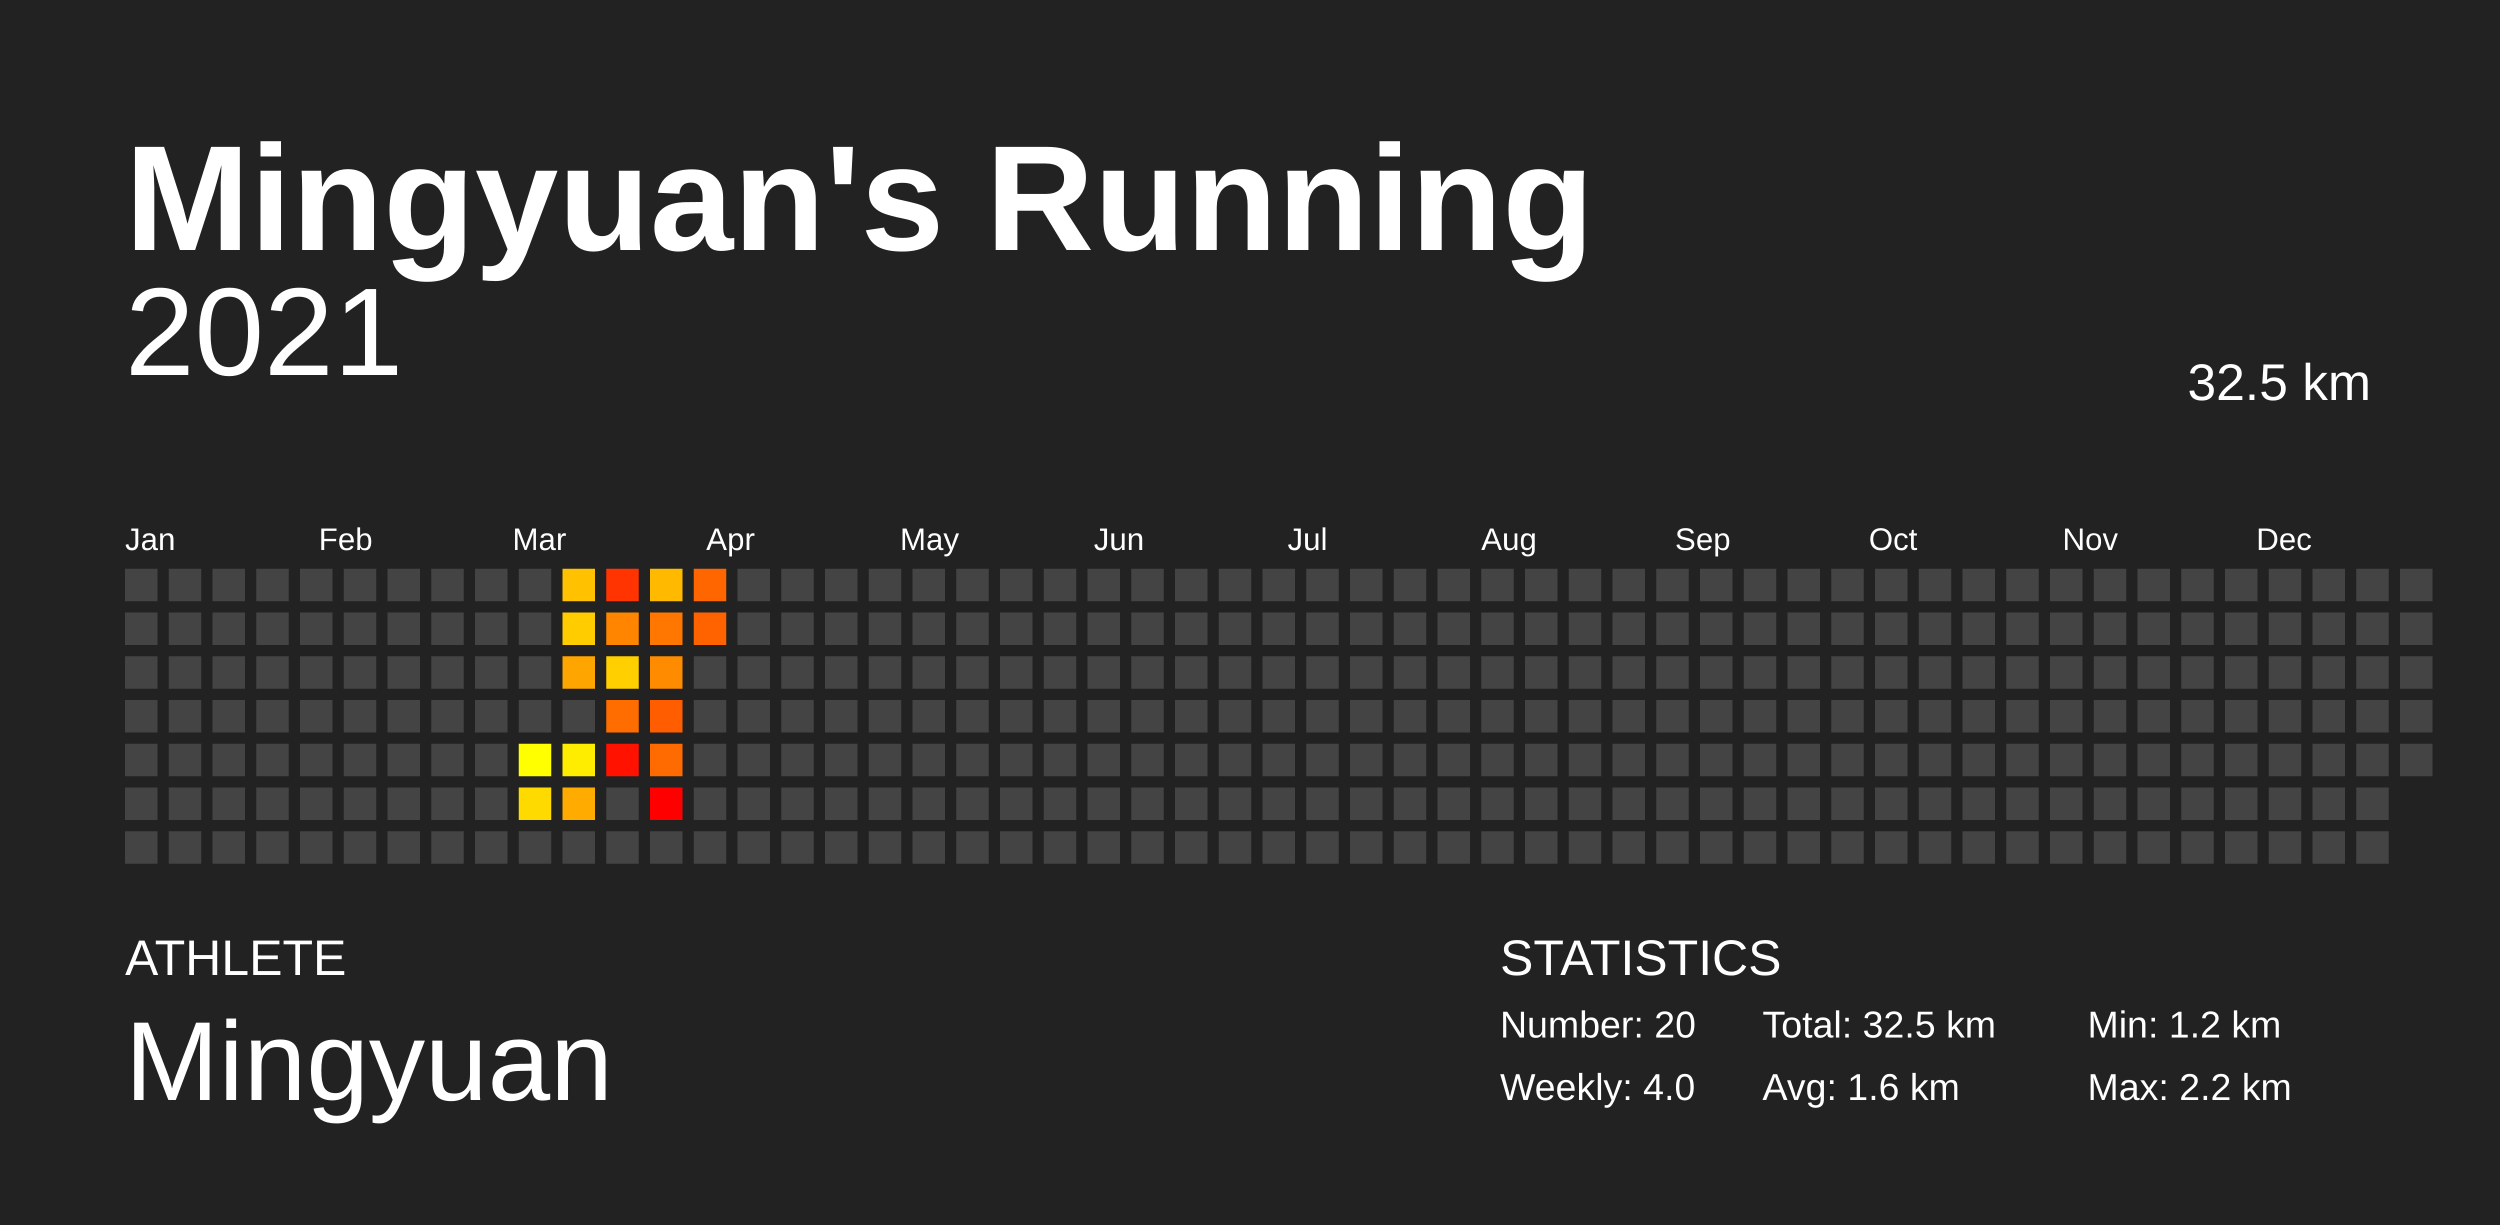
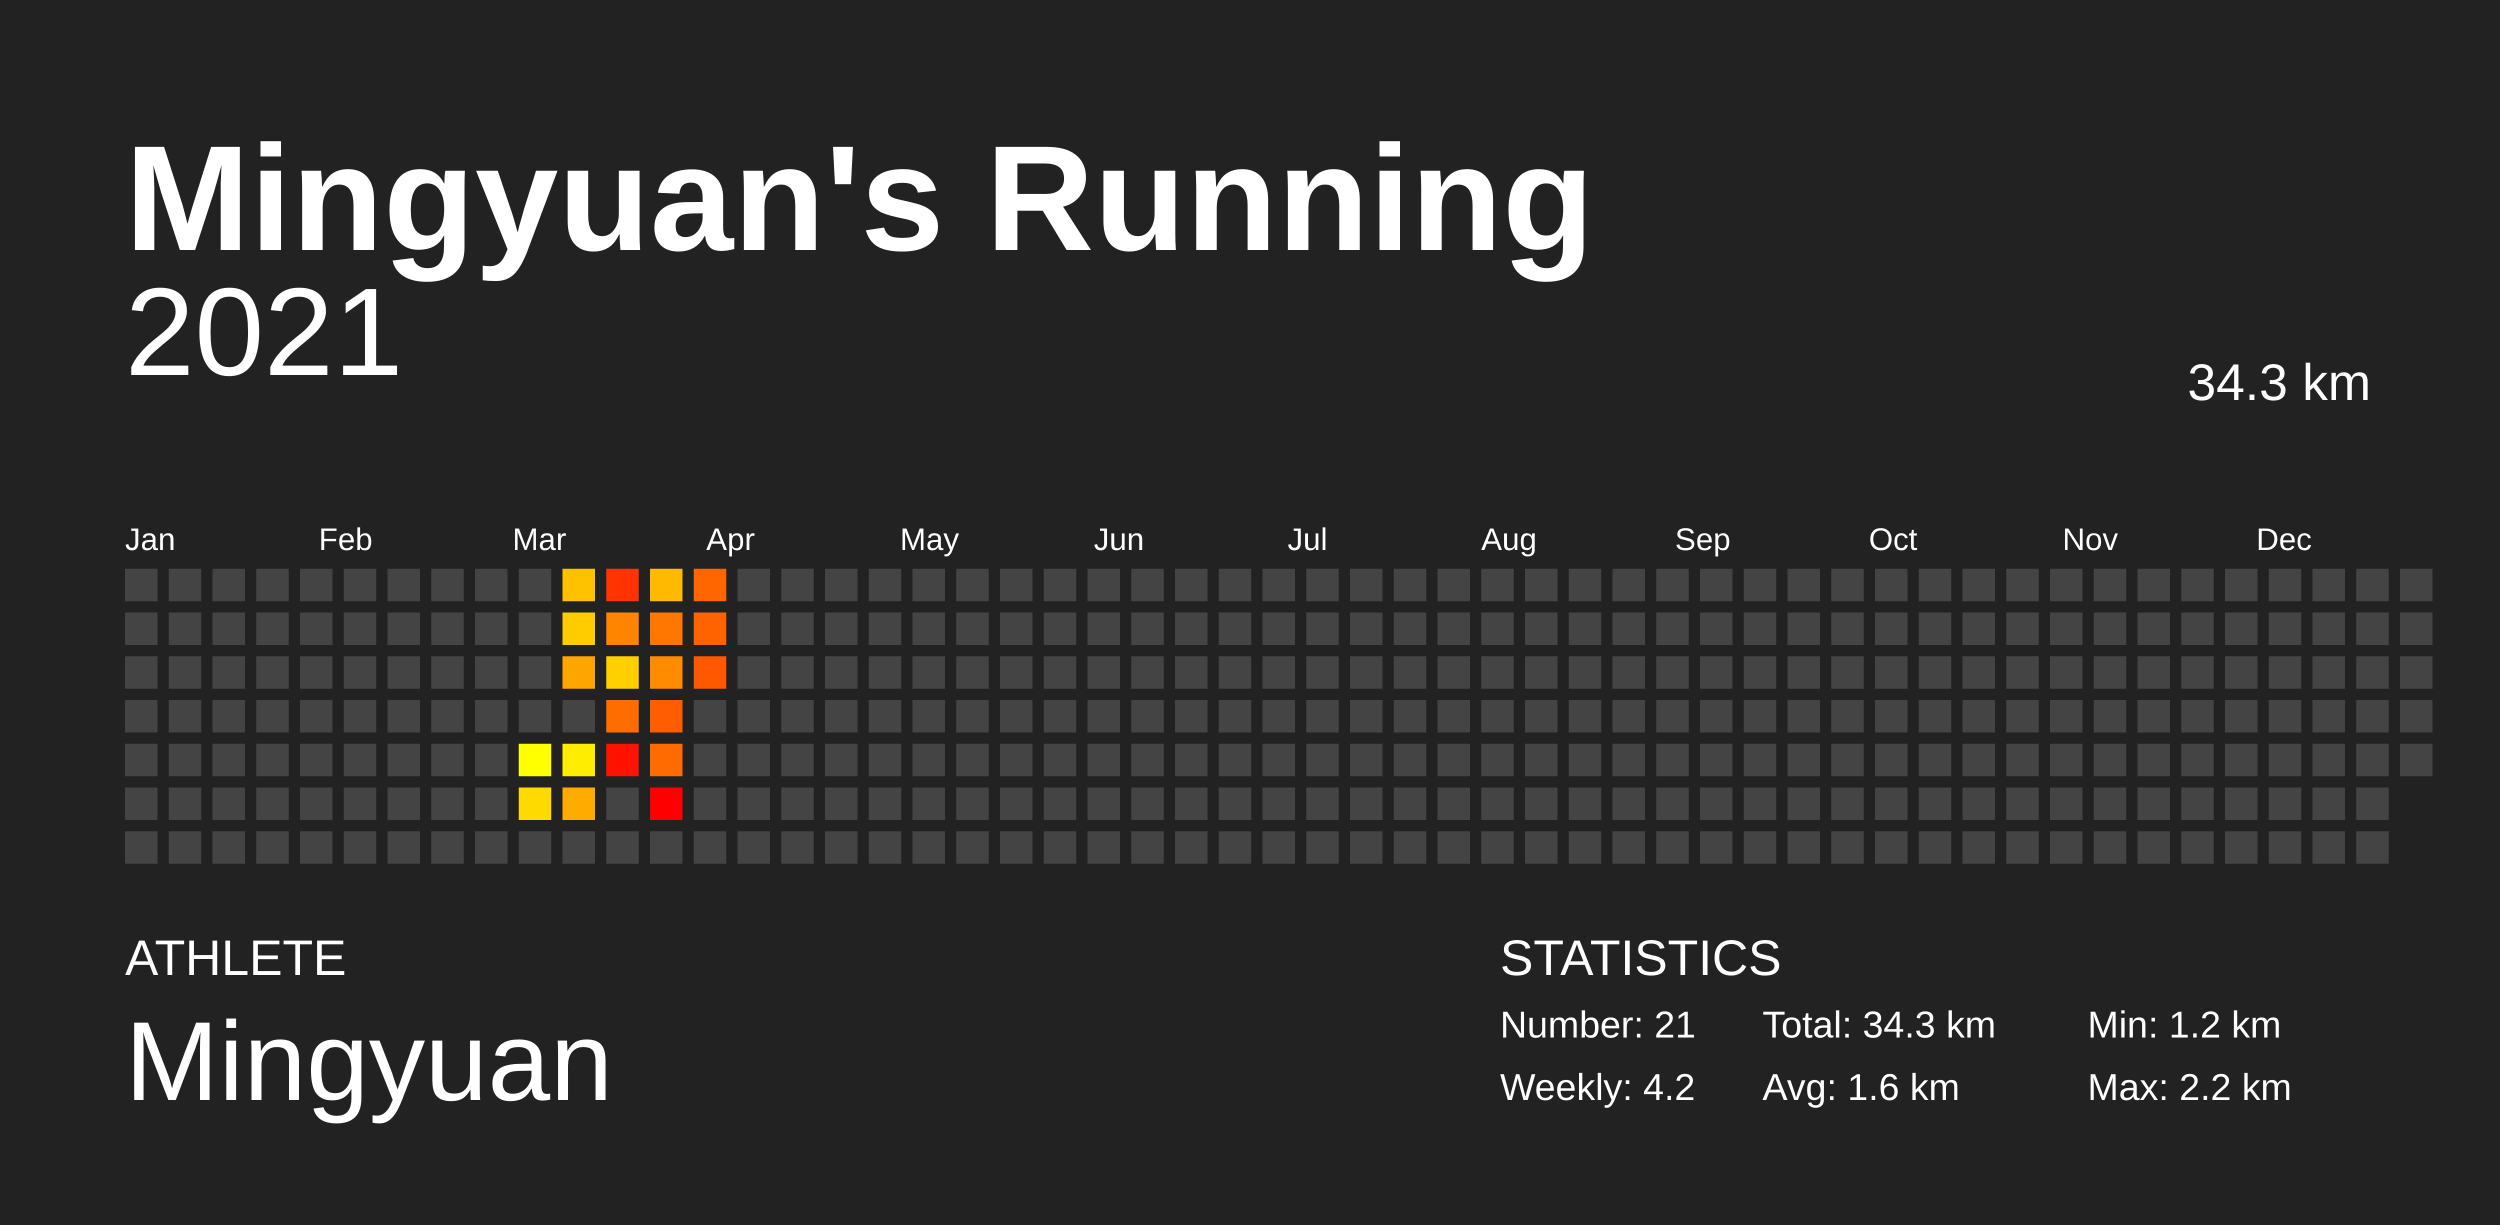
<svg xmlns="http://www.w3.org/2000/svg" baseProfile="full" height="98mm" version="1.1" viewBox="0,0,200,98" width="200mm">
  <defs />
  <rect fill="#222222" height="98" width="200" x="0" y="0" />
  <text fill="#FFFFFF" style="font-size:12px; font-family:Arial; font-weight:bold;" x="10" y="20">Mingyuan's Running</text>
  <text fill="#FFFFFF" style="font-size:4px; font-family:Arial" x="10" y="78">ATHLETE</text>
  <text fill="#FFFFFF" style="font-size:9px; font-family:Arial" x="10" y="88">Mingyuan</text>
  <text fill="#FFFFFF" style="font-size:4px; font-family:Arial" x="120" y="78">STATISTICS</text>
-   <text fill="#FFFFFF" style="font-size:3px; font-family:Arial" x="120" y="83">Number: 20</text>
-   <text fill="#FFFFFF" style="font-size:3px; font-family:Arial" x="120" y="88">Weekly: 4.0</text>
-   <text fill="#FFFFFF" style="font-size:3px; font-family:Arial" x="141" y="83">Total: 32.5 km</text>
+   <text fill="#FFFFFF" style="font-size:3px; font-family:Arial" x="120" y="83">Number: 21</text>
+   <text fill="#FFFFFF" style="font-size:3px; font-family:Arial" x="120" y="88">Weekly: 4.2</text>
+   <text fill="#FFFFFF" style="font-size:3px; font-family:Arial" x="141" y="83">Total: 34.3 km</text>
  <text fill="#FFFFFF" style="font-size:3px; font-family:Arial" x="141" y="88">Avg: 1.6 km</text>
  <text fill="#FFFFFF" style="font-size:3px; font-family:Arial" x="167" y="83">Min: 1.2 km</text>
  <text fill="#FFFFFF" style="font-size:3px; font-family:Arial" x="167" y="88">Max: 2.2 km</text>
  <text alignment-baseline="hanging" fill="#FFFFFF" style="font-size:10.0px; font-family:Arial;" x="10" y="30">2021</text>
-   <text alignment-baseline="hanging" fill="#FFFFFF" style="font-size:4.125px; font-family:Arial;" x="175" y="32">32.5 km</text>
+   <text alignment-baseline="hanging" fill="#FFFFFF" style="font-size:4.125px; font-family:Arial;" x="175" y="32">34.3 km</text>
  <text fill="#FFFFFF" style="font-size:2.5px; font-family:Arial" x="10.0" y="44">Jan</text>
  <text fill="#FFFFFF" style="font-size:2.5px; font-family:Arial" x="25.5" y="44">Feb</text>
  <text fill="#FFFFFF" style="font-size:2.5px; font-family:Arial" x="41.0" y="44">Mar</text>
  <text fill="#FFFFFF" style="font-size:2.5px; font-family:Arial" x="56.5" y="44">Apr</text>
  <text fill="#FFFFFF" style="font-size:2.5px; font-family:Arial" x="72.0" y="44">May</text>
  <text fill="#FFFFFF" style="font-size:2.5px; font-family:Arial" x="87.5" y="44">Jun</text>
  <text fill="#FFFFFF" style="font-size:2.5px; font-family:Arial" x="103.0" y="44">Jul</text>
  <text fill="#FFFFFF" style="font-size:2.5px; font-family:Arial" x="118.5" y="44">Aug</text>
  <text fill="#FFFFFF" style="font-size:2.5px; font-family:Arial" x="134.0" y="44">Sep</text>
  <text fill="#FFFFFF" style="font-size:2.5px; font-family:Arial" x="149.5" y="44">Oct</text>
  <text fill="#FFFFFF" style="font-size:2.5px; font-family:Arial" x="165.0" y="44">Nov</text>
  <text fill="#FFFFFF" style="font-size:2.5px; font-family:Arial" x="180.5" y="44">Dec</text>
  <rect fill="#444444" height="2.6" width="2.6" x="10.0" y="45.5" />
  <rect fill="#444444" height="2.6" width="2.6" x="10.0" y="49.0" />
  <rect fill="#444444" height="2.6" width="2.6" x="10.0" y="52.5" />
  <rect fill="#444444" height="2.6" width="2.6" x="10.0" y="56.0" />
  <rect fill="#444444" height="2.6" width="2.6" x="10.0" y="59.5" />
  <rect fill="#444444" height="2.6" width="2.6" x="10.0" y="63.0" />
  <rect fill="#444444" height="2.6" width="2.6" x="10.0" y="66.5" />
  <rect fill="#444444" height="2.6" width="2.6" x="13.5" y="45.5" />
  <rect fill="#444444" height="2.6" width="2.6" x="13.5" y="49.0" />
  <rect fill="#444444" height="2.6" width="2.6" x="13.5" y="52.5" />
  <rect fill="#444444" height="2.6" width="2.6" x="13.5" y="56.0" />
  <rect fill="#444444" height="2.6" width="2.6" x="13.5" y="59.5" />
  <rect fill="#444444" height="2.6" width="2.6" x="13.5" y="63.0" />
  <rect fill="#444444" height="2.6" width="2.6" x="13.5" y="66.5" />
  <rect fill="#444444" height="2.6" width="2.6" x="17.0" y="45.5" />
  <rect fill="#444444" height="2.6" width="2.6" x="17.0" y="49.0" />
  <rect fill="#444444" height="2.6" width="2.6" x="17.0" y="52.5" />
  <rect fill="#444444" height="2.6" width="2.6" x="17.0" y="56.0" />
  <rect fill="#444444" height="2.6" width="2.6" x="17.0" y="59.5" />
  <rect fill="#444444" height="2.6" width="2.6" x="17.0" y="63.0" />
  <rect fill="#444444" height="2.6" width="2.6" x="17.0" y="66.5" />
  <rect fill="#444444" height="2.6" width="2.6" x="20.5" y="45.5" />
  <rect fill="#444444" height="2.6" width="2.6" x="20.5" y="49.0" />
  <rect fill="#444444" height="2.6" width="2.6" x="20.5" y="52.5" />
  <rect fill="#444444" height="2.6" width="2.6" x="20.5" y="56.0" />
  <rect fill="#444444" height="2.6" width="2.6" x="20.5" y="59.5" />
  <rect fill="#444444" height="2.6" width="2.6" x="20.5" y="63.0" />
  <rect fill="#444444" height="2.6" width="2.6" x="20.5" y="66.5" />
  <rect fill="#444444" height="2.6" width="2.6" x="24.0" y="45.5" />
  <rect fill="#444444" height="2.6" width="2.6" x="24.0" y="49.0" />
  <rect fill="#444444" height="2.6" width="2.6" x="24.0" y="52.5" />
  <rect fill="#444444" height="2.6" width="2.6" x="24.0" y="56.0" />
  <rect fill="#444444" height="2.6" width="2.6" x="24.0" y="59.5" />
  <rect fill="#444444" height="2.6" width="2.6" x="24.0" y="63.0" />
  <rect fill="#444444" height="2.6" width="2.6" x="24.0" y="66.5" />
  <rect fill="#444444" height="2.6" width="2.6" x="27.5" y="45.5" />
  <rect fill="#444444" height="2.6" width="2.6" x="27.5" y="49.0" />
  <rect fill="#444444" height="2.6" width="2.6" x="27.5" y="52.5" />
  <rect fill="#444444" height="2.6" width="2.6" x="27.5" y="56.0" />
  <rect fill="#444444" height="2.6" width="2.6" x="27.5" y="59.5" />
  <rect fill="#444444" height="2.6" width="2.6" x="27.5" y="63.0" />
  <rect fill="#444444" height="2.6" width="2.6" x="27.5" y="66.5" />
  <rect fill="#444444" height="2.6" width="2.6" x="31.0" y="45.5" />
  <rect fill="#444444" height="2.6" width="2.6" x="31.0" y="49.0" />
  <rect fill="#444444" height="2.6" width="2.6" x="31.0" y="52.5" />
  <rect fill="#444444" height="2.6" width="2.6" x="31.0" y="56.0" />
  <rect fill="#444444" height="2.6" width="2.6" x="31.0" y="59.5" />
  <rect fill="#444444" height="2.6" width="2.6" x="31.0" y="63.0" />
  <rect fill="#444444" height="2.6" width="2.6" x="31.0" y="66.5" />
  <rect fill="#444444" height="2.6" width="2.6" x="34.5" y="45.5" />
  <rect fill="#444444" height="2.6" width="2.6" x="34.5" y="49.0" />
  <rect fill="#444444" height="2.6" width="2.6" x="34.5" y="52.5" />
  <rect fill="#444444" height="2.6" width="2.6" x="34.5" y="56.0" />
  <rect fill="#444444" height="2.6" width="2.6" x="34.5" y="59.5" />
  <rect fill="#444444" height="2.6" width="2.6" x="34.5" y="63.0" />
  <rect fill="#444444" height="2.6" width="2.6" x="34.5" y="66.5" />
  <rect fill="#444444" height="2.6" width="2.6" x="38.0" y="45.5" />
  <rect fill="#444444" height="2.6" width="2.6" x="38.0" y="49.0" />
  <rect fill="#444444" height="2.6" width="2.6" x="38.0" y="52.5" />
  <rect fill="#444444" height="2.6" width="2.6" x="38.0" y="56.0" />
  <rect fill="#444444" height="2.6" width="2.6" x="38.0" y="59.5" />
  <rect fill="#444444" height="2.6" width="2.6" x="38.0" y="63.0" />
  <rect fill="#444444" height="2.6" width="2.6" x="38.0" y="66.5" />
  <rect fill="#444444" height="2.6" width="2.6" x="41.5" y="45.5" />
  <rect fill="#444444" height="2.6" width="2.6" x="41.5" y="49.0" />
  <rect fill="#444444" height="2.6" width="2.6" x="41.5" y="52.5" />
  <rect fill="#444444" height="2.6" width="2.6" x="41.5" y="56.0" />
  <rect fill="#ffff00" height="2.6" width="2.6" x="41.5" y="59.5" />
  <rect fill="#ffda00" height="2.6" width="2.6" x="41.5" y="63.0" />
  <rect fill="#444444" height="2.6" width="2.6" x="41.5" y="66.5" />
  <rect fill="#ffc100" height="2.6" width="2.6" x="45.0" y="45.5" />
  <rect fill="#ffcc00" height="2.6" width="2.6" x="45.0" y="49.0" />
  <rect fill="#ffa500" height="2.6" width="2.6" x="45.0" y="52.5" />
  <rect fill="#444444" height="2.6" width="2.6" x="45.0" y="56.0" />
  <rect fill="#ffed00" height="2.6" width="2.6" x="45.0" y="59.5" />
  <rect fill="#ffab00" height="2.6" width="2.6" x="45.0" y="63.0" />
  <rect fill="#444444" height="2.6" width="2.6" x="45.0" y="66.5" />
  <rect fill="#ff3400" height="2.6" width="2.6" x="48.5" y="45.5" />
  <rect fill="#ff8500" height="2.6" width="2.6" x="48.5" y="49.0" />
  <rect fill="#ffcf00" height="2.6" width="2.6" x="48.5" y="52.5" />
  <rect fill="#ff6d00" height="2.6" width="2.6" x="48.5" y="56.0" />
  <rect fill="#ff1200" height="2.6" width="2.6" x="48.5" y="59.5" />
  <rect fill="#444444" height="2.6" width="2.6" x="48.5" y="63.0" />
  <rect fill="#444444" height="2.6" width="2.6" x="48.5" y="66.5" />
  <rect fill="#ffba00" height="2.6" width="2.6" x="52.0" y="45.5" />
  <rect fill="#ff7600" height="2.6" width="2.6" x="52.0" y="49.0" />
  <rect fill="#ff8b00" height="2.6" width="2.6" x="52.0" y="52.5" />
  <rect fill="#ff5d00" height="2.6" width="2.6" x="52.0" y="56.0" />
  <rect fill="#ff6b00" height="2.6" width="2.6" x="52.0" y="59.5" />
  <rect fill="#ff0000" height="2.6" width="2.6" x="52.0" y="63.0" />
  <rect fill="#444444" height="2.6" width="2.6" x="52.0" y="66.5" />
  <rect fill="#ff6600" height="2.6" width="2.6" x="55.5" y="45.5" />
  <rect fill="#ff6300" height="2.6" width="2.6" x="55.5" y="49.0" />
-   <rect fill="#444444" height="2.6" width="2.6" x="55.5" y="52.5" />
+   <rect fill="#ff5800" height="2.6" width="2.6" x="55.5" y="52.5" />
  <rect fill="#444444" height="2.6" width="2.6" x="55.5" y="56.0" />
  <rect fill="#444444" height="2.6" width="2.6" x="55.5" y="59.5" />
  <rect fill="#444444" height="2.6" width="2.6" x="55.5" y="63.0" />
  <rect fill="#444444" height="2.6" width="2.6" x="55.5" y="66.5" />
  <rect fill="#444444" height="2.6" width="2.6" x="59.0" y="45.5" />
  <rect fill="#444444" height="2.6" width="2.6" x="59.0" y="49.0" />
  <rect fill="#444444" height="2.6" width="2.6" x="59.0" y="52.5" />
  <rect fill="#444444" height="2.6" width="2.6" x="59.0" y="56.0" />
  <rect fill="#444444" height="2.6" width="2.6" x="59.0" y="59.5" />
  <rect fill="#444444" height="2.6" width="2.6" x="59.0" y="63.0" />
  <rect fill="#444444" height="2.6" width="2.6" x="59.0" y="66.5" />
  <rect fill="#444444" height="2.6" width="2.6" x="62.5" y="45.5" />
  <rect fill="#444444" height="2.6" width="2.6" x="62.5" y="49.0" />
  <rect fill="#444444" height="2.6" width="2.6" x="62.5" y="52.5" />
  <rect fill="#444444" height="2.6" width="2.6" x="62.5" y="56.0" />
  <rect fill="#444444" height="2.6" width="2.6" x="62.5" y="59.5" />
  <rect fill="#444444" height="2.6" width="2.6" x="62.5" y="63.0" />
  <rect fill="#444444" height="2.6" width="2.6" x="62.5" y="66.5" />
  <rect fill="#444444" height="2.6" width="2.6" x="66.0" y="45.5" />
  <rect fill="#444444" height="2.6" width="2.6" x="66.0" y="49.0" />
  <rect fill="#444444" height="2.6" width="2.6" x="66.0" y="52.5" />
  <rect fill="#444444" height="2.6" width="2.6" x="66.0" y="56.0" />
  <rect fill="#444444" height="2.6" width="2.6" x="66.0" y="59.5" />
  <rect fill="#444444" height="2.6" width="2.6" x="66.0" y="63.0" />
  <rect fill="#444444" height="2.6" width="2.6" x="66.0" y="66.5" />
  <rect fill="#444444" height="2.6" width="2.6" x="69.5" y="45.5" />
  <rect fill="#444444" height="2.6" width="2.6" x="69.5" y="49.0" />
  <rect fill="#444444" height="2.6" width="2.6" x="69.5" y="52.5" />
  <rect fill="#444444" height="2.6" width="2.6" x="69.5" y="56.0" />
  <rect fill="#444444" height="2.6" width="2.6" x="69.5" y="59.5" />
  <rect fill="#444444" height="2.6" width="2.6" x="69.5" y="63.0" />
  <rect fill="#444444" height="2.6" width="2.6" x="69.5" y="66.5" />
  <rect fill="#444444" height="2.6" width="2.6" x="73.0" y="45.5" />
  <rect fill="#444444" height="2.6" width="2.6" x="73.0" y="49.0" />
  <rect fill="#444444" height="2.6" width="2.6" x="73.0" y="52.5" />
  <rect fill="#444444" height="2.6" width="2.6" x="73.0" y="56.0" />
  <rect fill="#444444" height="2.6" width="2.6" x="73.0" y="59.5" />
  <rect fill="#444444" height="2.6" width="2.6" x="73.0" y="63.0" />
  <rect fill="#444444" height="2.6" width="2.6" x="73.0" y="66.5" />
  <rect fill="#444444" height="2.6" width="2.6" x="76.5" y="45.5" />
  <rect fill="#444444" height="2.6" width="2.6" x="76.5" y="49.0" />
  <rect fill="#444444" height="2.6" width="2.6" x="76.5" y="52.5" />
  <rect fill="#444444" height="2.6" width="2.6" x="76.5" y="56.0" />
  <rect fill="#444444" height="2.6" width="2.6" x="76.5" y="59.5" />
  <rect fill="#444444" height="2.6" width="2.6" x="76.5" y="63.0" />
  <rect fill="#444444" height="2.6" width="2.6" x="76.5" y="66.5" />
  <rect fill="#444444" height="2.6" width="2.6" x="80.0" y="45.5" />
  <rect fill="#444444" height="2.6" width="2.6" x="80.0" y="49.0" />
  <rect fill="#444444" height="2.6" width="2.6" x="80.0" y="52.5" />
  <rect fill="#444444" height="2.6" width="2.6" x="80.0" y="56.0" />
  <rect fill="#444444" height="2.6" width="2.6" x="80.0" y="59.5" />
  <rect fill="#444444" height="2.6" width="2.6" x="80.0" y="63.0" />
  <rect fill="#444444" height="2.6" width="2.6" x="80.0" y="66.5" />
  <rect fill="#444444" height="2.6" width="2.6" x="83.5" y="45.5" />
  <rect fill="#444444" height="2.6" width="2.6" x="83.5" y="49.0" />
  <rect fill="#444444" height="2.6" width="2.6" x="83.5" y="52.5" />
  <rect fill="#444444" height="2.6" width="2.6" x="83.5" y="56.0" />
  <rect fill="#444444" height="2.6" width="2.6" x="83.5" y="59.5" />
  <rect fill="#444444" height="2.6" width="2.6" x="83.5" y="63.0" />
  <rect fill="#444444" height="2.6" width="2.6" x="83.5" y="66.5" />
  <rect fill="#444444" height="2.6" width="2.6" x="87.0" y="45.5" />
  <rect fill="#444444" height="2.6" width="2.6" x="87.0" y="49.0" />
  <rect fill="#444444" height="2.6" width="2.6" x="87.0" y="52.5" />
  <rect fill="#444444" height="2.6" width="2.6" x="87.0" y="56.0" />
  <rect fill="#444444" height="2.6" width="2.6" x="87.0" y="59.5" />
  <rect fill="#444444" height="2.6" width="2.6" x="87.0" y="63.0" />
  <rect fill="#444444" height="2.6" width="2.6" x="87.0" y="66.5" />
  <rect fill="#444444" height="2.6" width="2.6" x="90.5" y="45.5" />
  <rect fill="#444444" height="2.6" width="2.6" x="90.5" y="49.0" />
  <rect fill="#444444" height="2.6" width="2.6" x="90.5" y="52.5" />
  <rect fill="#444444" height="2.6" width="2.6" x="90.5" y="56.0" />
  <rect fill="#444444" height="2.6" width="2.6" x="90.5" y="59.5" />
  <rect fill="#444444" height="2.6" width="2.6" x="90.5" y="63.0" />
  <rect fill="#444444" height="2.6" width="2.6" x="90.5" y="66.5" />
  <rect fill="#444444" height="2.6" width="2.6" x="94.0" y="45.5" />
  <rect fill="#444444" height="2.6" width="2.6" x="94.0" y="49.0" />
  <rect fill="#444444" height="2.6" width="2.6" x="94.0" y="52.5" />
  <rect fill="#444444" height="2.6" width="2.6" x="94.0" y="56.0" />
  <rect fill="#444444" height="2.6" width="2.6" x="94.0" y="59.5" />
  <rect fill="#444444" height="2.6" width="2.6" x="94.0" y="63.0" />
  <rect fill="#444444" height="2.6" width="2.6" x="94.0" y="66.5" />
  <rect fill="#444444" height="2.6" width="2.6" x="97.5" y="45.5" />
  <rect fill="#444444" height="2.6" width="2.6" x="97.5" y="49.0" />
  <rect fill="#444444" height="2.6" width="2.6" x="97.5" y="52.5" />
  <rect fill="#444444" height="2.6" width="2.6" x="97.5" y="56.0" />
  <rect fill="#444444" height="2.6" width="2.6" x="97.5" y="59.5" />
  <rect fill="#444444" height="2.6" width="2.6" x="97.5" y="63.0" />
  <rect fill="#444444" height="2.6" width="2.6" x="97.5" y="66.5" />
  <rect fill="#444444" height="2.6" width="2.6" x="101.0" y="45.5" />
  <rect fill="#444444" height="2.6" width="2.6" x="101.0" y="49.0" />
  <rect fill="#444444" height="2.6" width="2.6" x="101.0" y="52.5" />
  <rect fill="#444444" height="2.6" width="2.6" x="101.0" y="56.0" />
  <rect fill="#444444" height="2.6" width="2.6" x="101.0" y="59.5" />
  <rect fill="#444444" height="2.6" width="2.6" x="101.0" y="63.0" />
  <rect fill="#444444" height="2.6" width="2.6" x="101.0" y="66.5" />
  <rect fill="#444444" height="2.6" width="2.6" x="104.5" y="45.5" />
  <rect fill="#444444" height="2.6" width="2.6" x="104.5" y="49.0" />
  <rect fill="#444444" height="2.6" width="2.6" x="104.5" y="52.5" />
  <rect fill="#444444" height="2.6" width="2.6" x="104.5" y="56.0" />
  <rect fill="#444444" height="2.6" width="2.6" x="104.5" y="59.5" />
  <rect fill="#444444" height="2.6" width="2.6" x="104.5" y="63.0" />
  <rect fill="#444444" height="2.6" width="2.6" x="104.5" y="66.5" />
  <rect fill="#444444" height="2.6" width="2.6" x="108.0" y="45.5" />
  <rect fill="#444444" height="2.6" width="2.6" x="108.0" y="49.0" />
  <rect fill="#444444" height="2.6" width="2.6" x="108.0" y="52.5" />
  <rect fill="#444444" height="2.6" width="2.6" x="108.0" y="56.0" />
  <rect fill="#444444" height="2.6" width="2.6" x="108.0" y="59.5" />
  <rect fill="#444444" height="2.6" width="2.6" x="108.0" y="63.0" />
  <rect fill="#444444" height="2.6" width="2.6" x="108.0" y="66.5" />
  <rect fill="#444444" height="2.6" width="2.6" x="111.5" y="45.5" />
  <rect fill="#444444" height="2.6" width="2.6" x="111.5" y="49.0" />
  <rect fill="#444444" height="2.6" width="2.6" x="111.5" y="52.5" />
  <rect fill="#444444" height="2.6" width="2.6" x="111.5" y="56.0" />
  <rect fill="#444444" height="2.6" width="2.6" x="111.5" y="59.5" />
  <rect fill="#444444" height="2.6" width="2.6" x="111.5" y="63.0" />
  <rect fill="#444444" height="2.6" width="2.6" x="111.5" y="66.5" />
  <rect fill="#444444" height="2.6" width="2.6" x="115.0" y="45.5" />
  <rect fill="#444444" height="2.6" width="2.6" x="115.0" y="49.0" />
  <rect fill="#444444" height="2.6" width="2.6" x="115.0" y="52.5" />
  <rect fill="#444444" height="2.6" width="2.6" x="115.0" y="56.0" />
  <rect fill="#444444" height="2.6" width="2.6" x="115.0" y="59.5" />
  <rect fill="#444444" height="2.6" width="2.6" x="115.0" y="63.0" />
  <rect fill="#444444" height="2.6" width="2.6" x="115.0" y="66.5" />
  <rect fill="#444444" height="2.6" width="2.6" x="118.5" y="45.5" />
  <rect fill="#444444" height="2.6" width="2.6" x="118.5" y="49.0" />
  <rect fill="#444444" height="2.6" width="2.6" x="118.5" y="52.5" />
  <rect fill="#444444" height="2.6" width="2.6" x="118.5" y="56.0" />
  <rect fill="#444444" height="2.6" width="2.6" x="118.5" y="59.5" />
  <rect fill="#444444" height="2.6" width="2.6" x="118.5" y="63.0" />
  <rect fill="#444444" height="2.6" width="2.6" x="118.5" y="66.5" />
  <rect fill="#444444" height="2.6" width="2.6" x="122.0" y="45.5" />
  <rect fill="#444444" height="2.6" width="2.6" x="122.0" y="49.0" />
  <rect fill="#444444" height="2.6" width="2.6" x="122.0" y="52.5" />
  <rect fill="#444444" height="2.6" width="2.6" x="122.0" y="56.0" />
  <rect fill="#444444" height="2.6" width="2.6" x="122.0" y="59.5" />
  <rect fill="#444444" height="2.6" width="2.6" x="122.0" y="63.0" />
  <rect fill="#444444" height="2.6" width="2.6" x="122.0" y="66.5" />
  <rect fill="#444444" height="2.6" width="2.6" x="125.5" y="45.5" />
  <rect fill="#444444" height="2.6" width="2.6" x="125.5" y="49.0" />
  <rect fill="#444444" height="2.6" width="2.6" x="125.5" y="52.5" />
  <rect fill="#444444" height="2.6" width="2.6" x="125.5" y="56.0" />
  <rect fill="#444444" height="2.6" width="2.6" x="125.5" y="59.5" />
  <rect fill="#444444" height="2.6" width="2.6" x="125.5" y="63.0" />
  <rect fill="#444444" height="2.6" width="2.6" x="125.5" y="66.5" />
  <rect fill="#444444" height="2.6" width="2.6" x="129.0" y="45.5" />
  <rect fill="#444444" height="2.6" width="2.6" x="129.0" y="49.0" />
  <rect fill="#444444" height="2.6" width="2.6" x="129.0" y="52.5" />
  <rect fill="#444444" height="2.6" width="2.6" x="129.0" y="56.0" />
  <rect fill="#444444" height="2.6" width="2.6" x="129.0" y="59.5" />
  <rect fill="#444444" height="2.6" width="2.6" x="129.0" y="63.0" />
  <rect fill="#444444" height="2.6" width="2.6" x="129.0" y="66.5" />
  <rect fill="#444444" height="2.6" width="2.6" x="132.5" y="45.5" />
  <rect fill="#444444" height="2.6" width="2.6" x="132.5" y="49.0" />
  <rect fill="#444444" height="2.6" width="2.6" x="132.5" y="52.5" />
  <rect fill="#444444" height="2.6" width="2.6" x="132.5" y="56.0" />
  <rect fill="#444444" height="2.6" width="2.6" x="132.5" y="59.5" />
  <rect fill="#444444" height="2.6" width="2.6" x="132.5" y="63.0" />
  <rect fill="#444444" height="2.6" width="2.6" x="132.5" y="66.5" />
  <rect fill="#444444" height="2.6" width="2.6" x="136.0" y="45.5" />
  <rect fill="#444444" height="2.6" width="2.6" x="136.0" y="49.0" />
  <rect fill="#444444" height="2.6" width="2.6" x="136.0" y="52.5" />
  <rect fill="#444444" height="2.6" width="2.6" x="136.0" y="56.0" />
  <rect fill="#444444" height="2.6" width="2.6" x="136.0" y="59.5" />
  <rect fill="#444444" height="2.6" width="2.6" x="136.0" y="63.0" />
  <rect fill="#444444" height="2.6" width="2.6" x="136.0" y="66.5" />
  <rect fill="#444444" height="2.6" width="2.6" x="139.5" y="45.5" />
  <rect fill="#444444" height="2.6" width="2.6" x="139.5" y="49.0" />
  <rect fill="#444444" height="2.6" width="2.6" x="139.5" y="52.5" />
  <rect fill="#444444" height="2.6" width="2.6" x="139.5" y="56.0" />
  <rect fill="#444444" height="2.6" width="2.6" x="139.5" y="59.5" />
  <rect fill="#444444" height="2.6" width="2.6" x="139.5" y="63.0" />
  <rect fill="#444444" height="2.6" width="2.6" x="139.5" y="66.5" />
  <rect fill="#444444" height="2.6" width="2.6" x="143.0" y="45.5" />
  <rect fill="#444444" height="2.6" width="2.6" x="143.0" y="49.0" />
  <rect fill="#444444" height="2.6" width="2.6" x="143.0" y="52.5" />
  <rect fill="#444444" height="2.6" width="2.6" x="143.0" y="56.0" />
  <rect fill="#444444" height="2.6" width="2.6" x="143.0" y="59.5" />
  <rect fill="#444444" height="2.6" width="2.6" x="143.0" y="63.0" />
  <rect fill="#444444" height="2.6" width="2.6" x="143.0" y="66.5" />
  <rect fill="#444444" height="2.6" width="2.6" x="146.5" y="45.5" />
  <rect fill="#444444" height="2.6" width="2.6" x="146.5" y="49.0" />
  <rect fill="#444444" height="2.6" width="2.6" x="146.5" y="52.5" />
  <rect fill="#444444" height="2.6" width="2.6" x="146.5" y="56.0" />
  <rect fill="#444444" height="2.6" width="2.6" x="146.5" y="59.5" />
  <rect fill="#444444" height="2.6" width="2.6" x="146.5" y="63.0" />
  <rect fill="#444444" height="2.6" width="2.6" x="146.5" y="66.5" />
  <rect fill="#444444" height="2.6" width="2.6" x="150.0" y="45.5" />
  <rect fill="#444444" height="2.6" width="2.6" x="150.0" y="49.0" />
  <rect fill="#444444" height="2.6" width="2.6" x="150.0" y="52.5" />
  <rect fill="#444444" height="2.6" width="2.6" x="150.0" y="56.0" />
  <rect fill="#444444" height="2.6" width="2.6" x="150.0" y="59.5" />
  <rect fill="#444444" height="2.6" width="2.6" x="150.0" y="63.0" />
  <rect fill="#444444" height="2.6" width="2.6" x="150.0" y="66.5" />
  <rect fill="#444444" height="2.6" width="2.6" x="153.5" y="45.5" />
  <rect fill="#444444" height="2.6" width="2.6" x="153.5" y="49.0" />
  <rect fill="#444444" height="2.6" width="2.6" x="153.5" y="52.5" />
  <rect fill="#444444" height="2.6" width="2.6" x="153.5" y="56.0" />
  <rect fill="#444444" height="2.6" width="2.6" x="153.5" y="59.5" />
  <rect fill="#444444" height="2.6" width="2.6" x="153.5" y="63.0" />
  <rect fill="#444444" height="2.6" width="2.6" x="153.5" y="66.5" />
  <rect fill="#444444" height="2.6" width="2.6" x="157.0" y="45.5" />
  <rect fill="#444444" height="2.6" width="2.6" x="157.0" y="49.0" />
  <rect fill="#444444" height="2.6" width="2.6" x="157.0" y="52.5" />
  <rect fill="#444444" height="2.6" width="2.6" x="157.0" y="56.0" />
  <rect fill="#444444" height="2.6" width="2.6" x="157.0" y="59.5" />
  <rect fill="#444444" height="2.6" width="2.6" x="157.0" y="63.0" />
  <rect fill="#444444" height="2.6" width="2.6" x="157.0" y="66.5" />
  <rect fill="#444444" height="2.6" width="2.6" x="160.5" y="45.5" />
  <rect fill="#444444" height="2.6" width="2.6" x="160.5" y="49.0" />
  <rect fill="#444444" height="2.6" width="2.6" x="160.5" y="52.5" />
  <rect fill="#444444" height="2.6" width="2.6" x="160.5" y="56.0" />
  <rect fill="#444444" height="2.6" width="2.6" x="160.5" y="59.5" />
  <rect fill="#444444" height="2.6" width="2.6" x="160.5" y="63.0" />
  <rect fill="#444444" height="2.6" width="2.6" x="160.5" y="66.5" />
  <rect fill="#444444" height="2.6" width="2.6" x="164.0" y="45.5" />
  <rect fill="#444444" height="2.6" width="2.6" x="164.0" y="49.0" />
  <rect fill="#444444" height="2.6" width="2.6" x="164.0" y="52.5" />
  <rect fill="#444444" height="2.6" width="2.6" x="164.0" y="56.0" />
  <rect fill="#444444" height="2.6" width="2.6" x="164.0" y="59.5" />
  <rect fill="#444444" height="2.6" width="2.6" x="164.0" y="63.0" />
  <rect fill="#444444" height="2.6" width="2.6" x="164.0" y="66.5" />
  <rect fill="#444444" height="2.6" width="2.6" x="167.5" y="45.5" />
  <rect fill="#444444" height="2.6" width="2.6" x="167.5" y="49.0" />
  <rect fill="#444444" height="2.6" width="2.6" x="167.5" y="52.5" />
  <rect fill="#444444" height="2.6" width="2.6" x="167.5" y="56.0" />
  <rect fill="#444444" height="2.6" width="2.6" x="167.5" y="59.5" />
  <rect fill="#444444" height="2.6" width="2.6" x="167.5" y="63.0" />
  <rect fill="#444444" height="2.6" width="2.6" x="167.5" y="66.5" />
  <rect fill="#444444" height="2.6" width="2.6" x="171.0" y="45.5" />
  <rect fill="#444444" height="2.6" width="2.6" x="171.0" y="49.0" />
  <rect fill="#444444" height="2.6" width="2.6" x="171.0" y="52.5" />
  <rect fill="#444444" height="2.6" width="2.6" x="171.0" y="56.0" />
  <rect fill="#444444" height="2.6" width="2.6" x="171.0" y="59.5" />
  <rect fill="#444444" height="2.6" width="2.6" x="171.0" y="63.0" />
  <rect fill="#444444" height="2.6" width="2.6" x="171.0" y="66.5" />
  <rect fill="#444444" height="2.6" width="2.6" x="174.5" y="45.5" />
  <rect fill="#444444" height="2.6" width="2.6" x="174.5" y="49.0" />
  <rect fill="#444444" height="2.6" width="2.6" x="174.5" y="52.5" />
  <rect fill="#444444" height="2.6" width="2.6" x="174.5" y="56.0" />
  <rect fill="#444444" height="2.6" width="2.6" x="174.5" y="59.5" />
  <rect fill="#444444" height="2.6" width="2.6" x="174.5" y="63.0" />
  <rect fill="#444444" height="2.6" width="2.6" x="174.5" y="66.5" />
  <rect fill="#444444" height="2.6" width="2.6" x="178.0" y="45.5" />
  <rect fill="#444444" height="2.6" width="2.6" x="178.0" y="49.0" />
  <rect fill="#444444" height="2.6" width="2.6" x="178.0" y="52.5" />
  <rect fill="#444444" height="2.6" width="2.6" x="178.0" y="56.0" />
  <rect fill="#444444" height="2.6" width="2.6" x="178.0" y="59.5" />
  <rect fill="#444444" height="2.6" width="2.6" x="178.0" y="63.0" />
  <rect fill="#444444" height="2.6" width="2.6" x="178.0" y="66.5" />
  <rect fill="#444444" height="2.6" width="2.6" x="181.5" y="45.5" />
  <rect fill="#444444" height="2.6" width="2.6" x="181.5" y="49.0" />
  <rect fill="#444444" height="2.6" width="2.6" x="181.5" y="52.5" />
  <rect fill="#444444" height="2.6" width="2.6" x="181.5" y="56.0" />
  <rect fill="#444444" height="2.6" width="2.6" x="181.5" y="59.5" />
  <rect fill="#444444" height="2.6" width="2.6" x="181.5" y="63.0" />
  <rect fill="#444444" height="2.6" width="2.6" x="181.5" y="66.5" />
  <rect fill="#444444" height="2.6" width="2.6" x="185.0" y="45.5" />
  <rect fill="#444444" height="2.6" width="2.6" x="185.0" y="49.0" />
  <rect fill="#444444" height="2.6" width="2.6" x="185.0" y="52.5" />
  <rect fill="#444444" height="2.6" width="2.6" x="185.0" y="56.0" />
  <rect fill="#444444" height="2.6" width="2.6" x="185.0" y="59.5" />
  <rect fill="#444444" height="2.6" width="2.6" x="185.0" y="63.0" />
  <rect fill="#444444" height="2.6" width="2.6" x="185.0" y="66.5" />
  <rect fill="#444444" height="2.6" width="2.6" x="188.5" y="45.5" />
  <rect fill="#444444" height="2.6" width="2.6" x="188.5" y="49.0" />
  <rect fill="#444444" height="2.6" width="2.6" x="188.5" y="52.5" />
  <rect fill="#444444" height="2.6" width="2.6" x="188.5" y="56.0" />
  <rect fill="#444444" height="2.6" width="2.6" x="188.5" y="59.5" />
  <rect fill="#444444" height="2.6" width="2.6" x="188.5" y="63.0" />
  <rect fill="#444444" height="2.6" width="2.6" x="188.5" y="66.5" />
  <rect fill="#444444" height="2.6" width="2.6" x="192.0" y="45.5" />
  <rect fill="#444444" height="2.6" width="2.6" x="192.0" y="49.0" />
  <rect fill="#444444" height="2.6" width="2.6" x="192.0" y="52.5" />
  <rect fill="#444444" height="2.6" width="2.6" x="192.0" y="56.0" />
  <rect fill="#444444" height="2.6" width="2.6" x="192.0" y="59.5" />
</svg>
